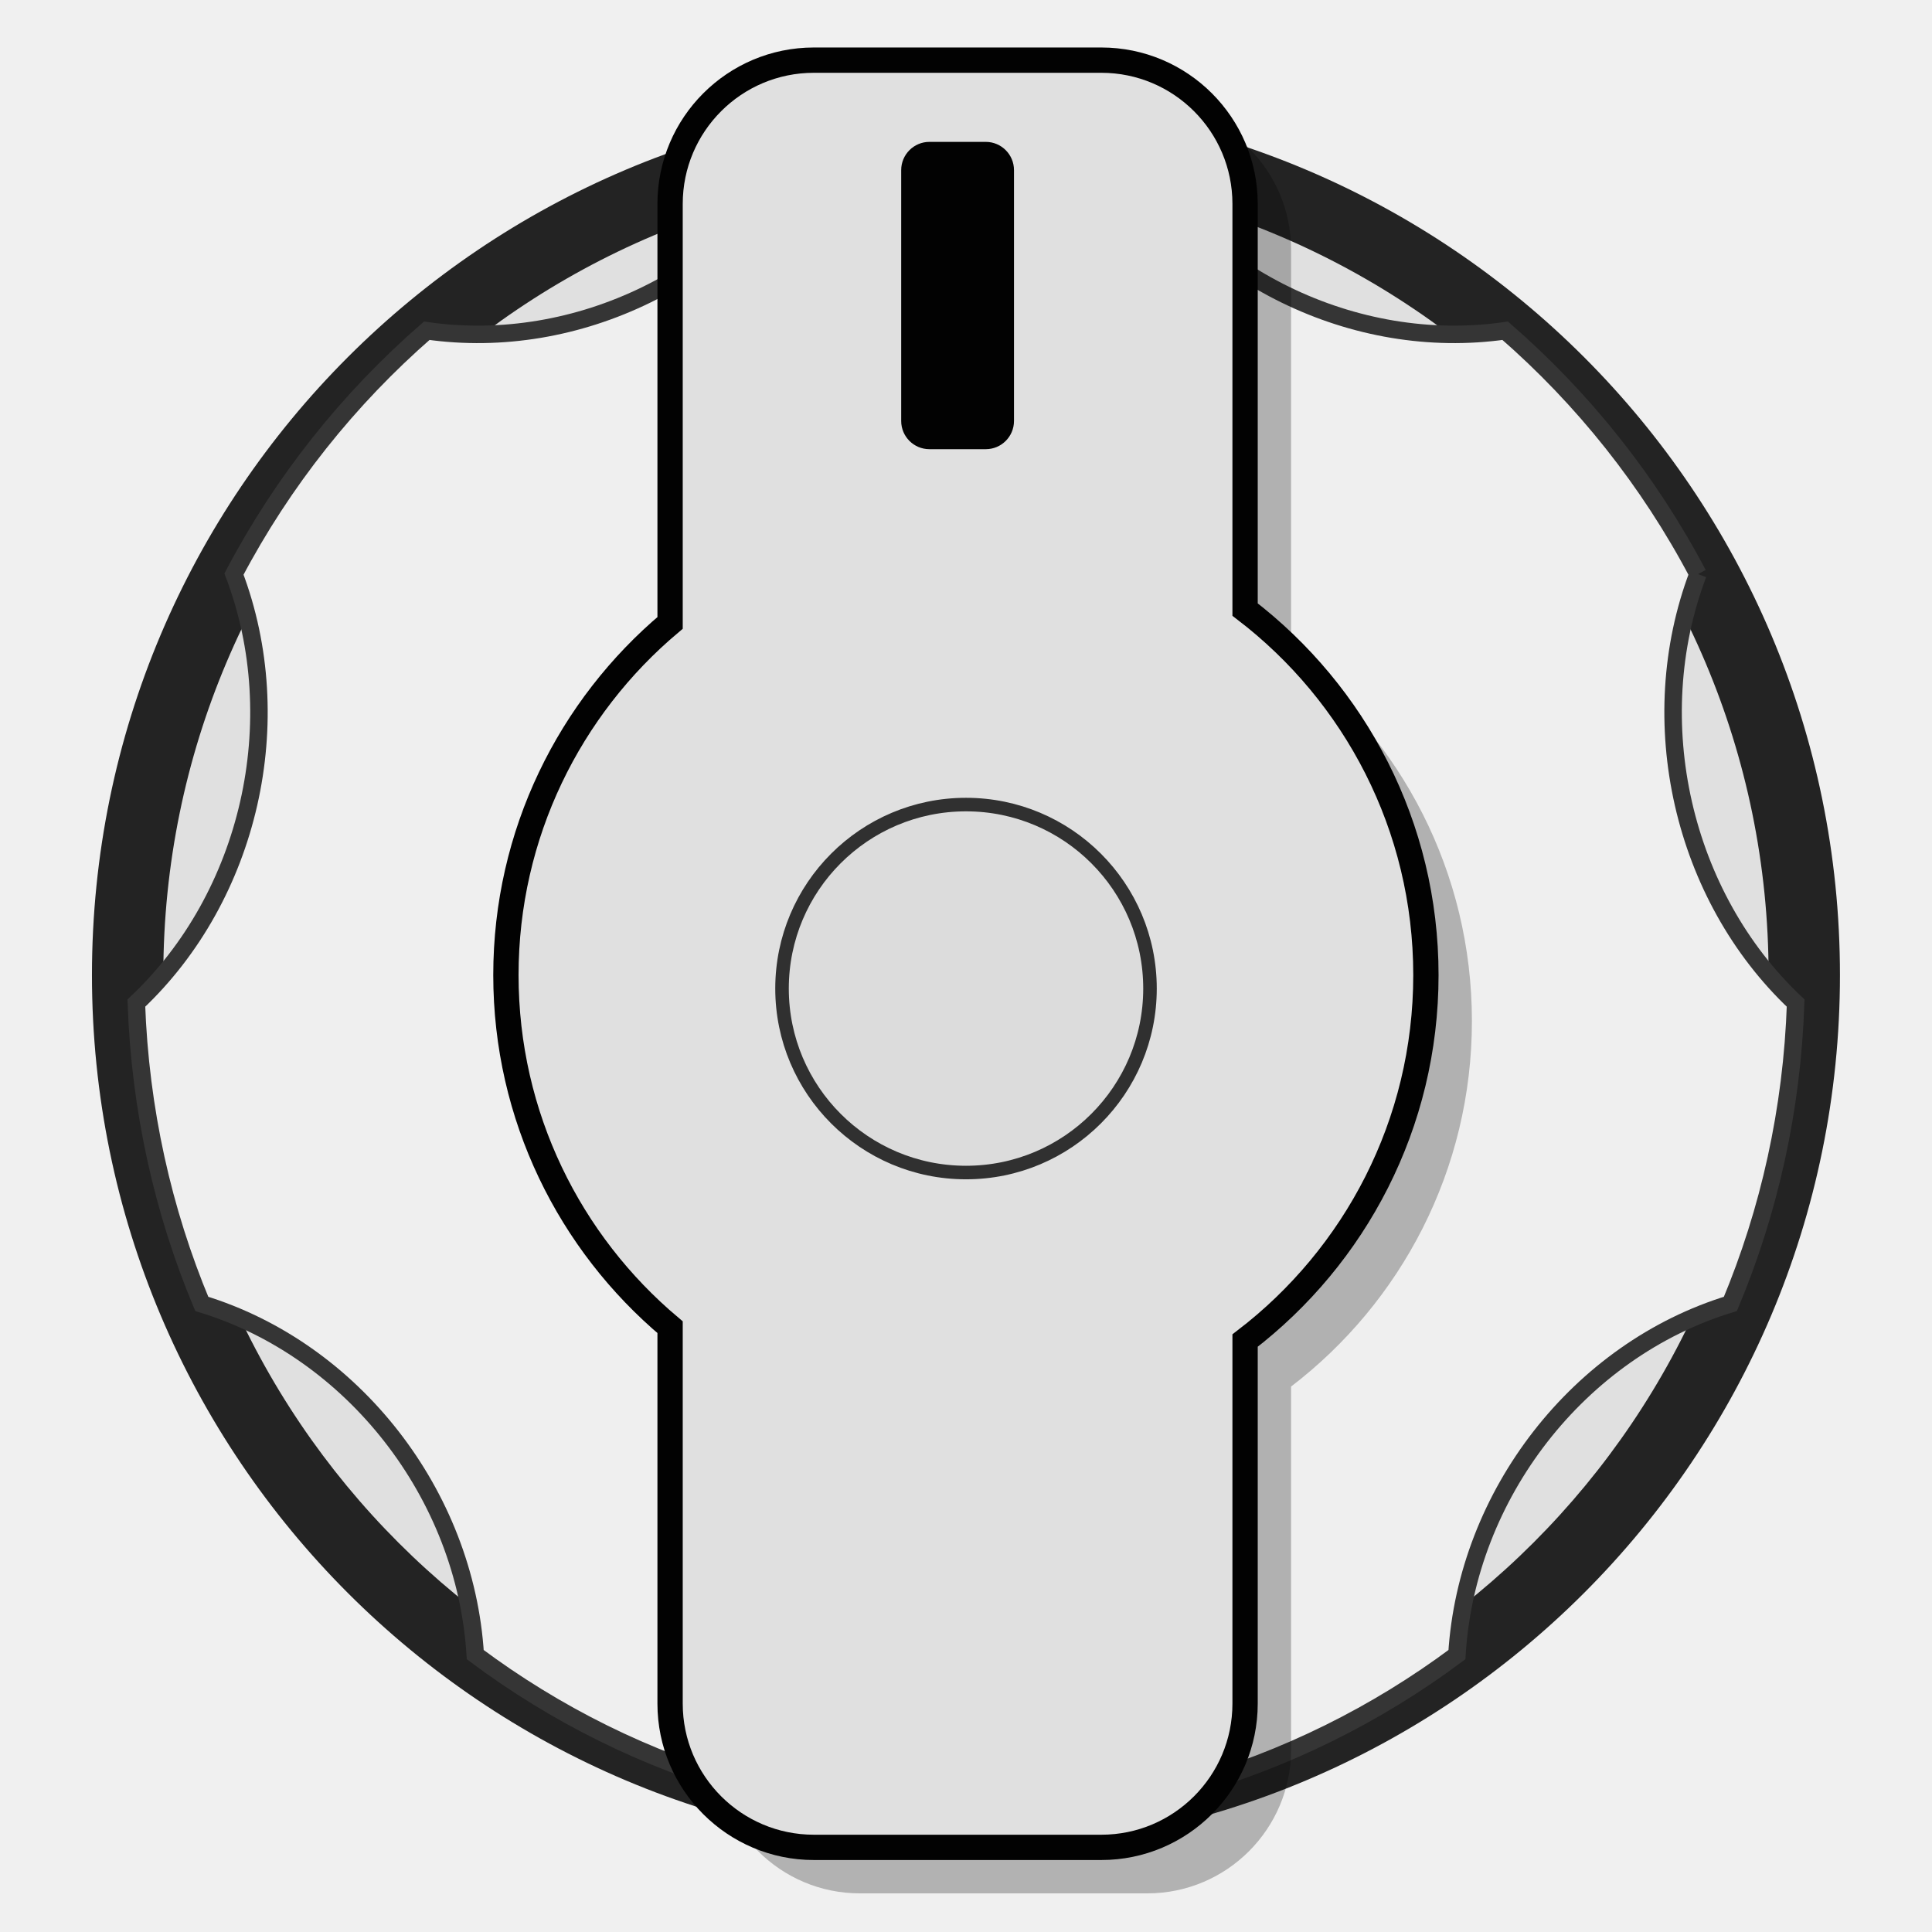
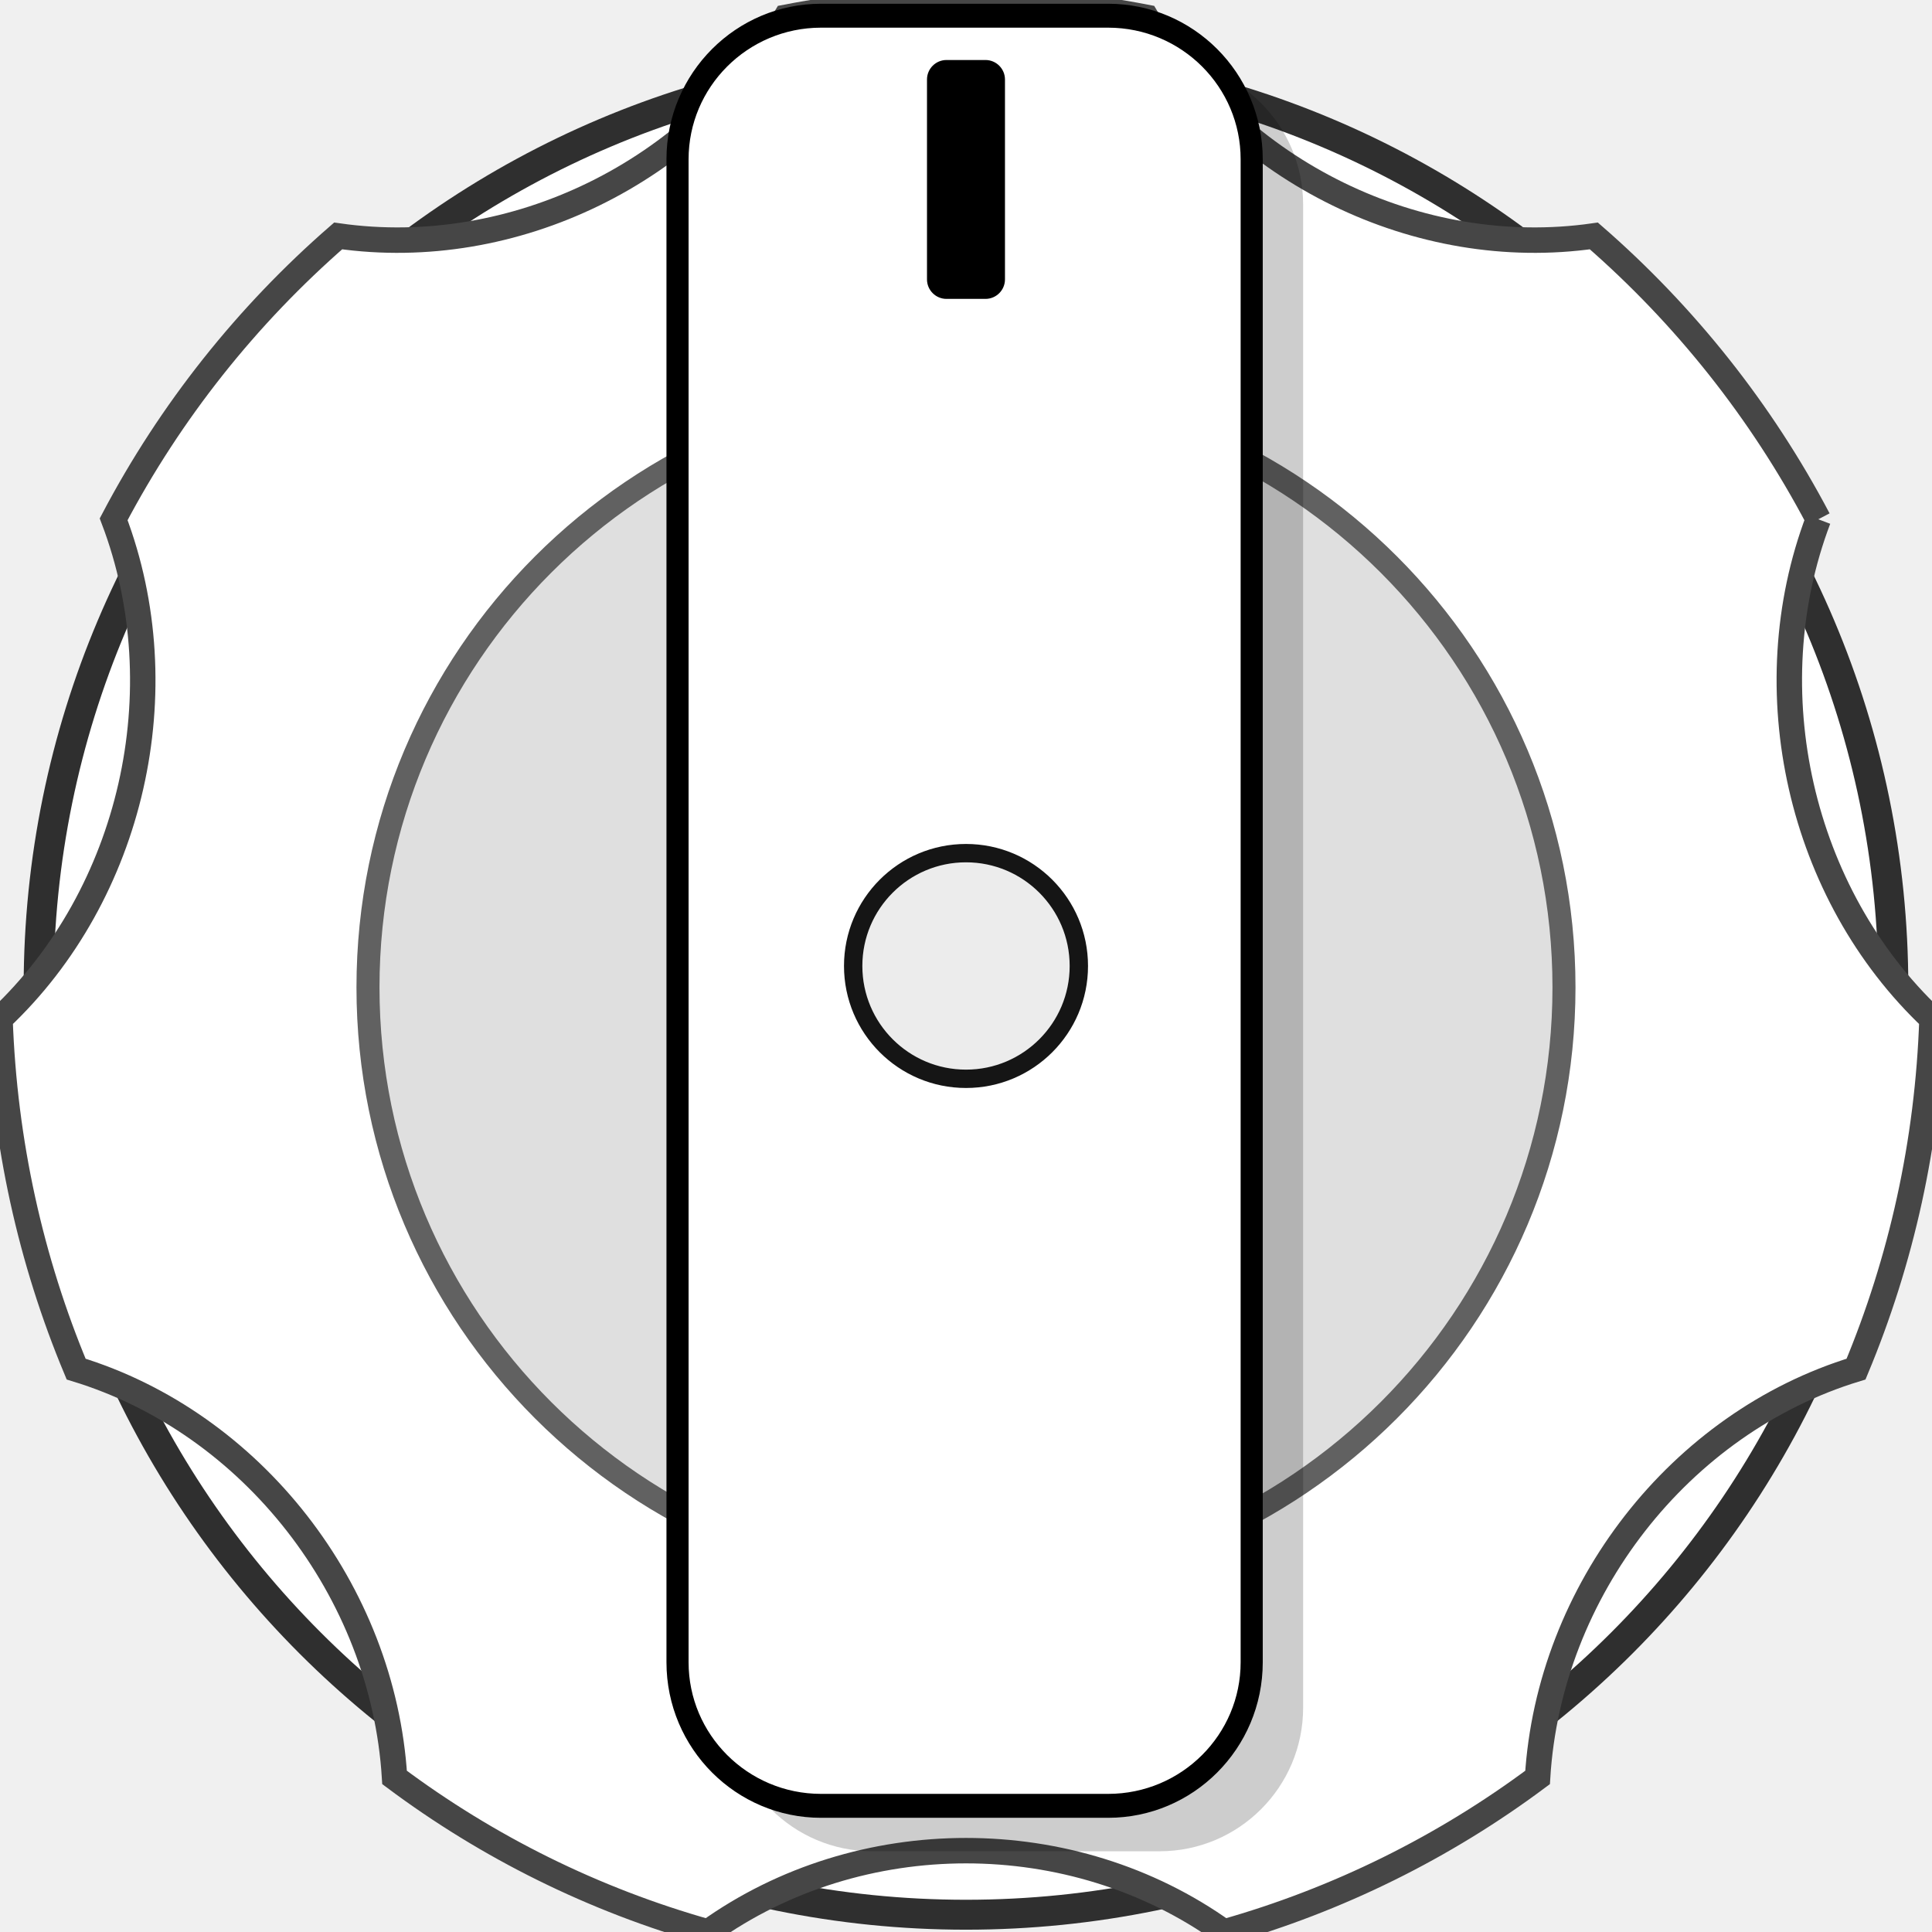
- <svg xmlns="http://www.w3.org/2000/svg" width="42px" height="42px" version="1.1" xml:space="preserve" style="fill-rule:evenodd;clip-rule:evenodd;stroke-miterlimit:10;">
-   <g id="ToggleKnob" transform="matrix(0.95,0,0,0.95,1.999,2.19707)">
-     <circle cx="20" cy="20" r="20" style="fill:#232323;" />
-     <circle cx="20" cy="20" r="18.367" style="fill:#e0e0e0;" />
-     <path id="path8603" d="M36.751,10.824c-1.12,-2.127 -2.623,-4.012 -4.411,-5.568c-3.449,0.494 -7.02,-1.254 -8.799,-4.297c-1.146,-0.222 -2.331,-0.34 -3.54,-0.34c-1.21,0 -2.392,0.118 -3.54,0.34c-1.782,3.043 -5.351,4.791 -8.8,4.297c-1.789,1.557 -3.292,3.441 -4.411,5.568c1.276,3.36 0.366,7.368 -2.234,9.817c0.086,2.436 0.608,4.758 1.497,6.884c3.458,1.055 6.032,4.356 6.258,8.026c1.832,1.369 3.914,2.407 6.162,3.039c2.978,-2.135 7.161,-2.135 10.136,0c2.249,-0.634 4.333,-1.672 6.166,-3.039c0.223,-3.668 2.796,-6.972 6.258,-8.026c0.889,-2.126 1.411,-4.448 1.493,-6.884c-2.597,-2.449 -3.508,-6.456 -2.235,-9.817" style="fill:#efefef;fill-rule:nonzero;stroke:#353535;stroke-width:0.4px;" />
-     <g id="Top" transform="matrix(1.38458,0,0,1.03852,-7.88425,-1.57952)">
-       <g transform="matrix(0.760254,0,0,1.01358,4.93866,0.109455)">
-         <path d="M23.937,1.503c1.725,0 3.125,1.4 3.125,3.125l0,8.819c2.389,1.828 3.931,4.708 3.931,7.946c0,3.237 -1.542,6.117 -3.931,7.945l0,7.893c0,1.725 -1.4,3.125 -3.125,3.125l-6.25,0c-1.724,0 -3.125,-1.4 -3.125,-3.125l0,-8.183c-2.182,-1.835 -3.569,-4.584 -3.569,-7.655c0,-3.072 1.387,-5.821 3.569,-7.656l0,-9.109c0,-1.725 1.4,-3.125 3.125,-3.125l6.25,0Z" style="fill-opacity:0.259;" />
+ <svg xmlns="http://www.w3.org/2000/svg" width="42px" height="42px" version="1.1" xml:space="preserve" style="fill-rule:evenodd;clip-rule:evenodd;stroke-linejoin:round;stroke-miterlimit:1.414;">
+   <g transform="matrix(0.84,0,0,0.84,-2.52042,-2.05548)">
+     <g transform="matrix(0.933344,-4.93432e-17,4.93432e-17,0.933344,1.86638,1.86638)">
+       <circle cx="28" cy="28" r="25.714" style="fill:#fff;stroke:#2f2f2f;stroke-width:0.83px;" />
+     </g>
+     <g id="path8603" transform="matrix(0.94061,0,0,0.94061,1.66295,1.63008)">
+       <path d="M51.451,15.156c-1.568,-2.978 -3.672,-5.617 -6.176,-7.796c-4.828,0.69 -9.827,-1.756 -12.318,-6.016c-1.604,-0.31 -3.264,-0.477 -4.956,-0.477c-1.693,0 -3.348,0.167 -4.955,0.477c-2.495,4.26 -7.492,6.706 -12.32,6.016c-2.504,2.179 -4.609,4.818 -6.177,7.796c1.788,4.702 0.513,10.314 -3.127,13.742c0.119,3.41 0.851,6.66 2.095,9.64c4.841,1.476 8.444,6.098 8.761,11.235c2.564,1.916 5.48,3.369 8.627,4.254c4.168,-2.986 10.025,-2.986 14.191,0c3.146,-0.887 6.065,-2.34 8.631,-4.254c0.312,-5.137 3.914,-9.76 8.762,-11.235c1.244,-2.979 1.976,-6.228 2.09,-9.64c-3.636,-3.428 -4.911,-9.039 -3.128,-13.742" style="fill:#fff;fill-rule:nonzero;stroke:#464646;stroke-width:0.7px;stroke-linejoin:miter;stroke-miterlimit:1.414;" />
+     </g>
+     <g transform="matrix(0.601859,0,0,0.601859,11.148,11.148)">
+       <circle cx="28" cy="28" r="25.714" style="fill:#dfdfdf;stroke:#616161;stroke-width:0.99px;" />
+     </g>
+     <g id="Top" transform="matrix(1.19442,0,0,1.12824,4.14334,4.31588)">
+       <g transform="matrix(1.11436,0,0,1.27647,-13.6642,-297.719)">
+         <path d="M36.741,235.617c0,-1.424 -1.25,-2.58 -2.791,-2.58l-5.582,0c-1.54,0 -2.791,1.156 -2.791,2.58l0,27.009c0,1.424 1.251,2.58 2.791,2.58l5.582,0c1.541,0 2.791,-1.156 2.791,-2.58l0,-27.009Z" style="fill-opacity:0.196;" />
      </g>
-       <g transform="matrix(0.760254,0,0,1.01358,4.17841,-0.904128)">
-         <path d="M23.937,1.503c1.725,0 3.125,1.4 3.125,3.125l0,8.819c2.389,1.828 3.931,4.708 3.931,7.946c0,3.237 -1.542,6.117 -3.931,7.945l0,7.893c0,1.725 -1.4,3.125 -3.125,3.125l-6.25,0c-1.724,0 -3.125,-1.4 -3.125,-3.125l0,-8.183c-2.182,-1.835 -3.569,-4.584 -3.569,-7.655c0,-3.072 1.387,-5.821 3.569,-7.656l0,-9.109c0,-1.725 1.4,-3.125 3.125,-3.125l6.25,0Z" style="fill:#e0e0e0;stroke:#020202;stroke-width:0.55px;" />
+       <g transform="matrix(1.11436,0,0,1.27647,-14.7786,-298.761)">
+         <path d="M36.741,235.617c0,-1.424 -1.25,-2.58 -2.791,-2.58l-5.582,0c-1.54,0 -2.791,1.156 -2.791,2.58l0,27.009c0,1.424 1.251,2.58 2.791,2.58l5.582,0c1.541,0 2.791,-1.156 2.791,-2.58l0,-27.009Z" style="fill:#fff;stroke:#000;stroke-width:0.43px;stroke-linejoin:miter;stroke-miterlimit:10;" />
      </g>
    </g>
-     <g transform="matrix(1,0,0,1,3.61714,-196.655)">
-       <path d="M17.482,198.235c0,-0.356 -0.289,-0.646 -0.645,-0.646l-1.291,0c-0.356,0 -0.645,0.29 -0.645,0.646l0,5.741c0,0.356 0.289,0.645 0.645,0.645l1.291,0c0.356,0 0.645,-0.289 0.645,-0.645l0,-5.741Z" style="fill:#020202;" />
-     </g>
-     <g transform="matrix(1.63058,0,0,1.63058,5.89845,-334.556)">
-       <circle cx="8.649" cy="217.631" r="2.582" style="fill:#dcdcdc;stroke:#303030;stroke-width:0.19px;" />
+     <g transform="matrix(0.143441,0,0,0.23034,24.0186,1.27546)">
+       <path d="M34.791,14.019c0,-1.209 -1.576,-2.191 -3.517,-2.191l-7.035,0c-1.941,0 -3.517,0.982 -3.517,2.191l0,22.458c0,1.209 1.576,2.191 3.517,2.191l7.035,0c1.941,0 3.517,-0.982 3.517,-2.191l0,-22.458Z" />
    </g>
  </g>
+   <g transform="matrix(0.95,0,0,0.95,12.7836,-185.75)">
+     <circle cx="8.649" cy="217.631" r="2.582" style="fill:#ececec;stroke:#151515;stroke-width:0.42px;stroke-linejoin:miter;stroke-miterlimit:10;" />
+   </g>
</svg>
